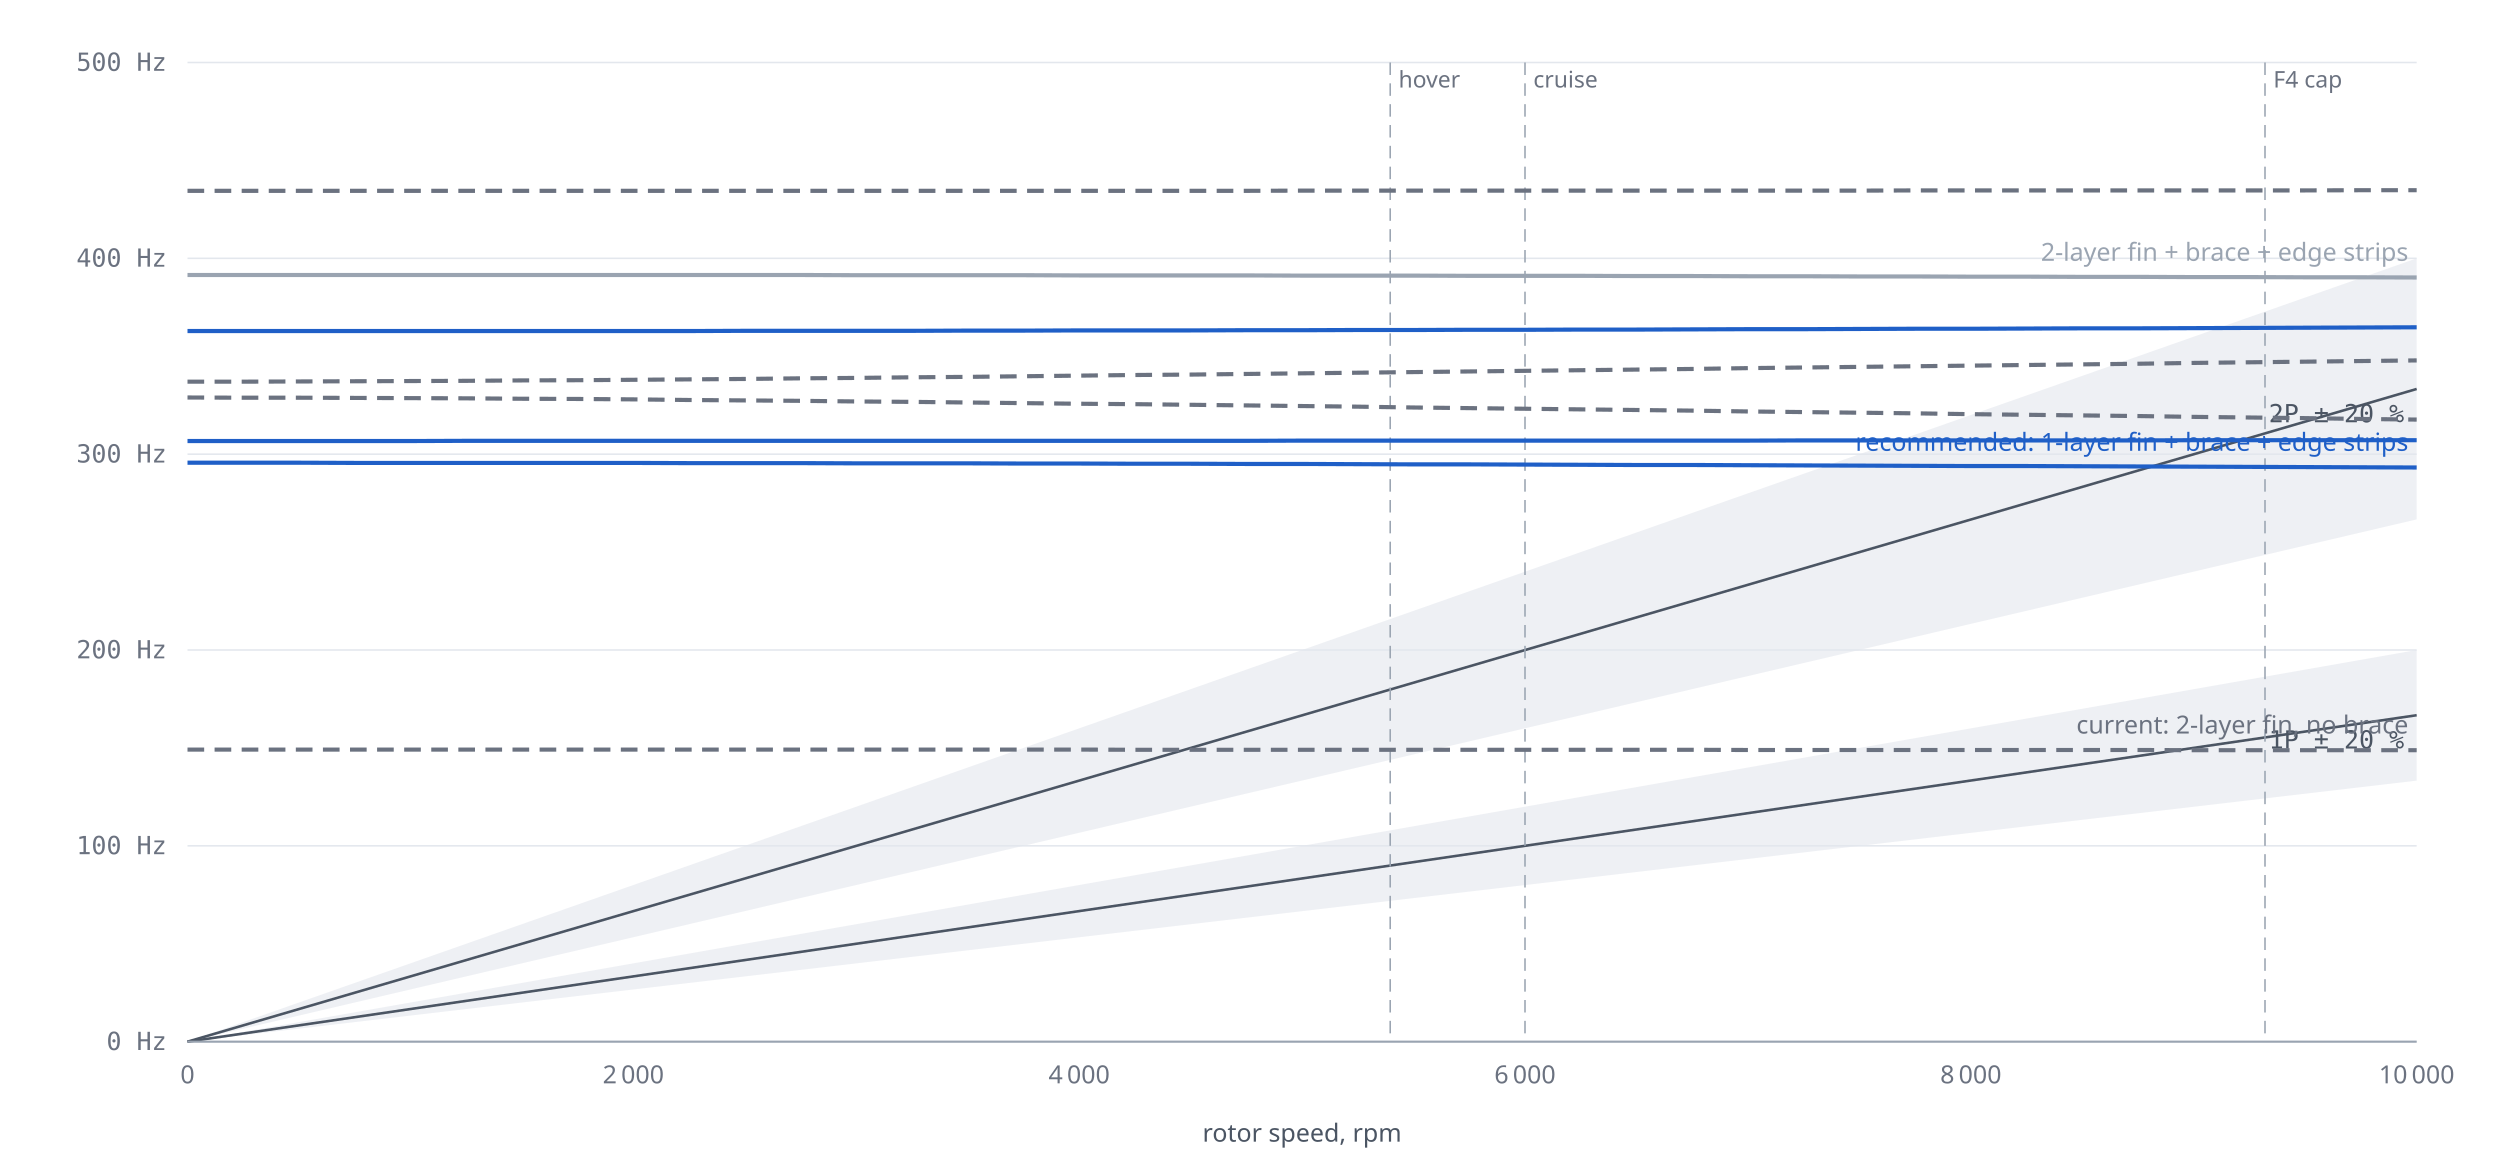
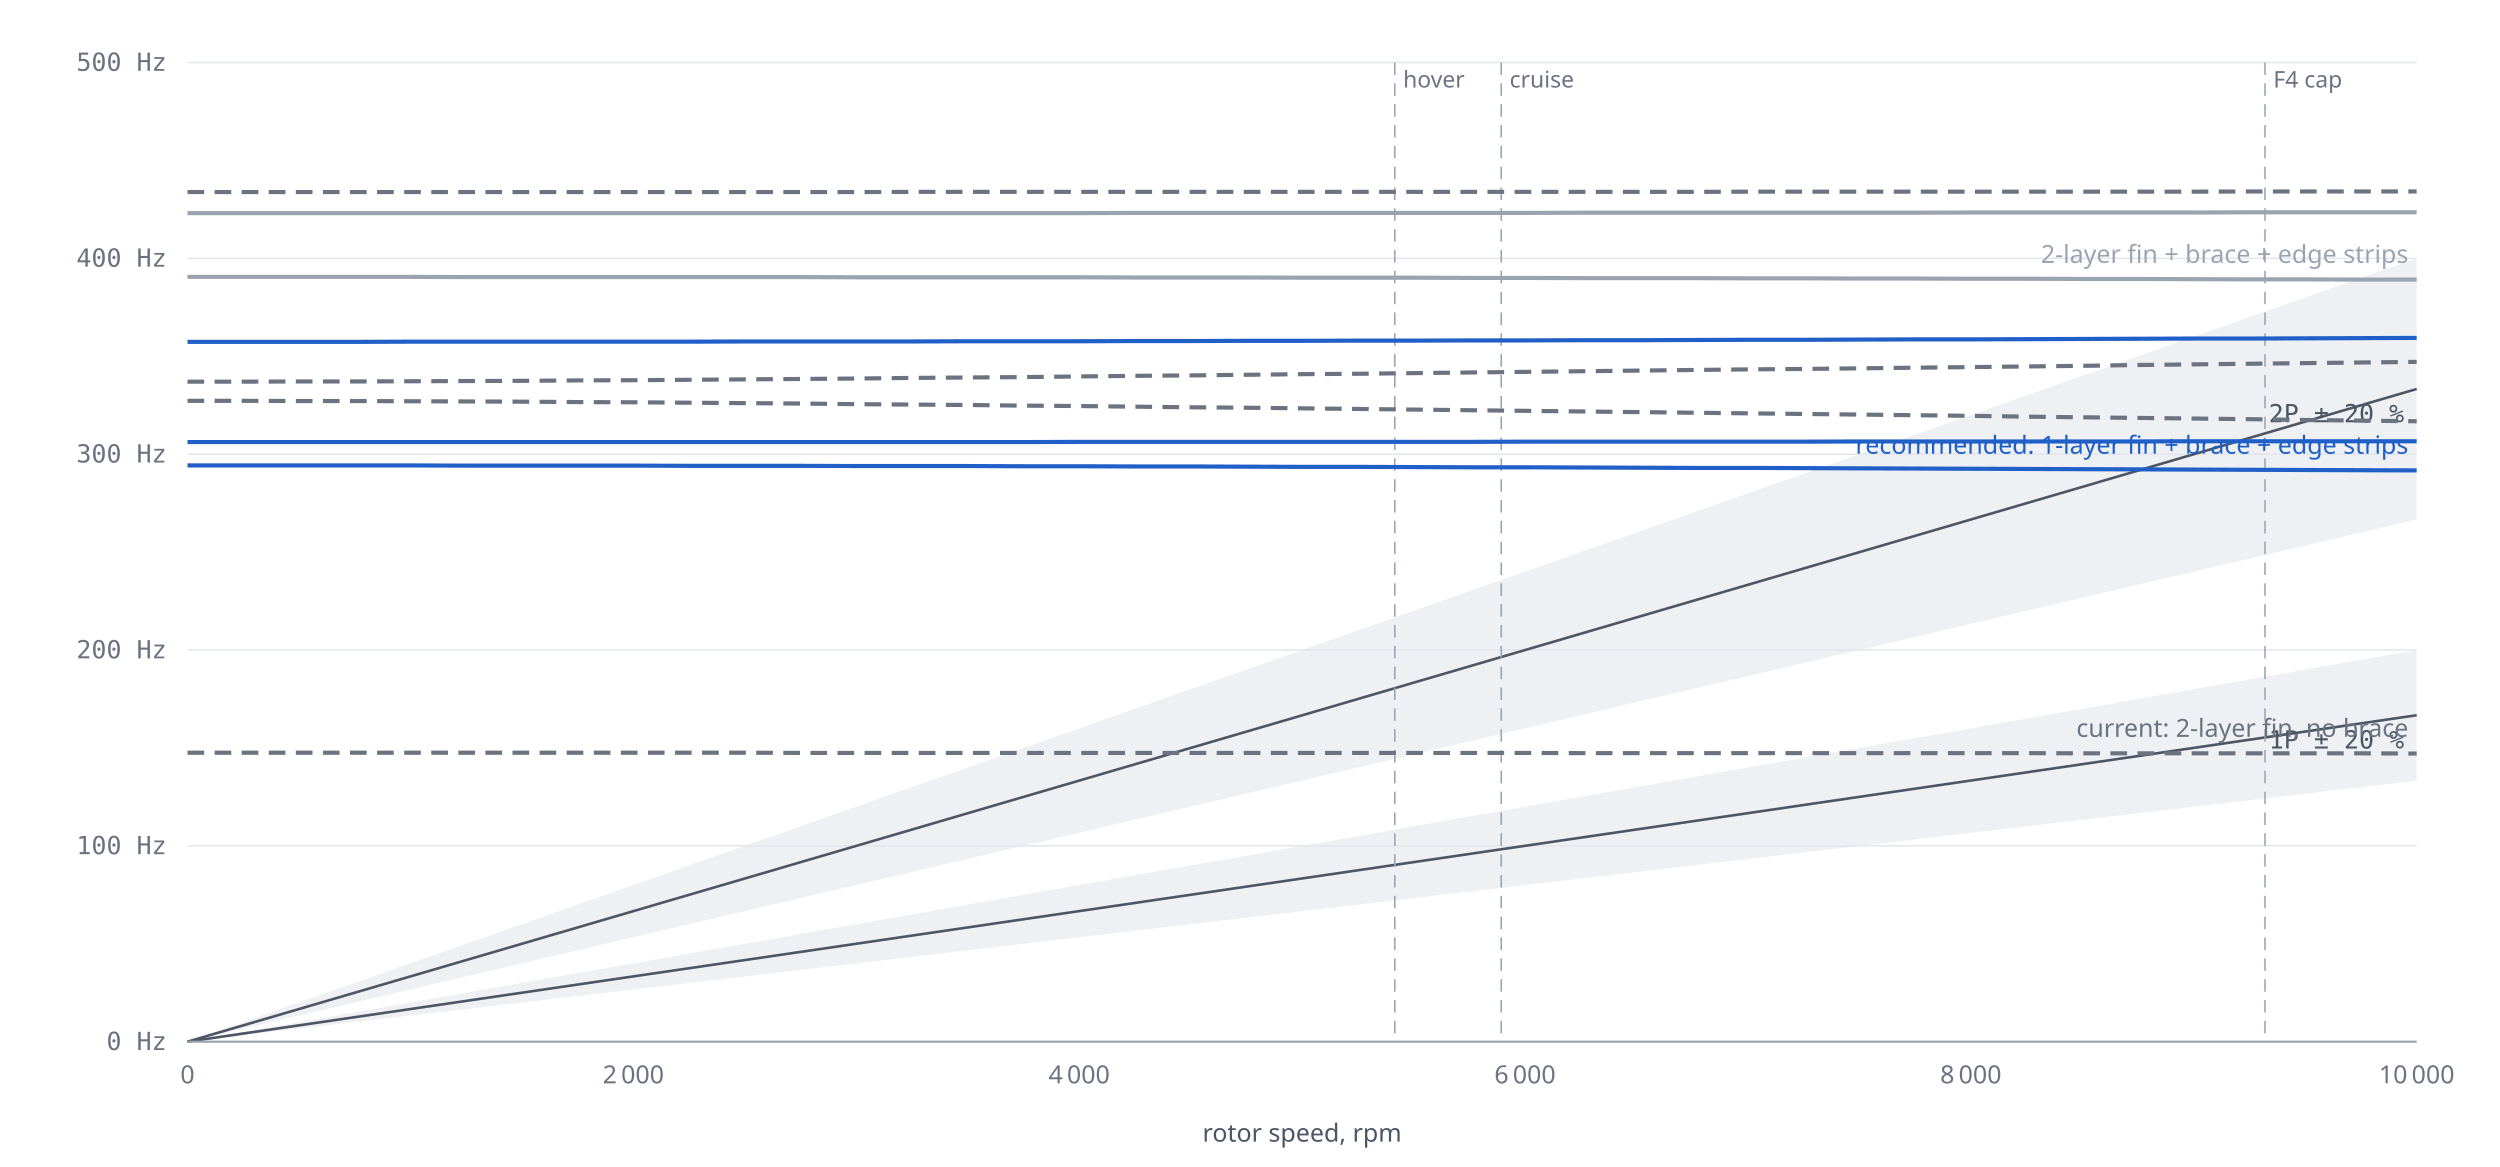
<svg xmlns="http://www.w3.org/2000/svg" viewBox="0 0 1200 560" font-family="IBM Plex Sans, system-ui, sans-serif">
  <polygon points="90.0,500.0 1160.0,312.0 1160.0,374.7 90.0,500.0" fill="#E2E6EC" fill-opacity="0.6" stroke="none" />
  <polygon points="90.0,500.0 1160.0,124.0 1160.0,249.3 90.0,500.0" fill="#E2E6EC" fill-opacity="0.6" stroke="none" />
  <line x1="90" y1="500.0" x2="1160" y2="500.0" stroke="#E3E7ED" stroke-width="0.75" />
  <text x="80" y="504.0" font-size="12" font-family="IBM Plex Mono, monospace" fill="#6B7280" text-anchor="end">0 Hz</text>
  <line x1="90" y1="406.0" x2="1160" y2="406.0" stroke="#E3E7ED" stroke-width="0.75" />
  <text x="80" y="410.0" font-size="12" font-family="IBM Plex Mono, monospace" fill="#6B7280" text-anchor="end">100 Hz</text>
  <line x1="90" y1="312.0" x2="1160" y2="312.0" stroke="#E3E7ED" stroke-width="0.75" />
  <text x="80" y="316.0" font-size="12" font-family="IBM Plex Mono, monospace" fill="#6B7280" text-anchor="end">200 Hz</text>
  <line x1="90" y1="218.0" x2="1160" y2="218.0" stroke="#E3E7ED" stroke-width="0.75" />
  <text x="80" y="222.0" font-size="12" font-family="IBM Plex Mono, monospace" fill="#6B7280" text-anchor="end">300 Hz</text>
  <line x1="90" y1="124.0" x2="1160" y2="124.0" stroke="#E3E7ED" stroke-width="0.75" />
  <text x="80" y="128.0" font-size="12" font-family="IBM Plex Mono, monospace" fill="#6B7280" text-anchor="end">400 Hz</text>
  <line x1="90" y1="30.0" x2="1160" y2="30.0" stroke="#E3E7ED" stroke-width="0.75" />
  <text x="80" y="34.0" font-size="12" font-family="IBM Plex Mono, monospace" fill="#6B7280" text-anchor="end">500 Hz</text>
  <text x="90.0" y="520" font-size="12" font-family="IBM Plex Mono  monospace" fill="#6B7280" text-anchor="middle">0</text>
  <text x="304.0" y="520" font-size="12" font-family="IBM Plex Mono  monospace" fill="#6B7280" text-anchor="middle">2 000</text>
  <text x="518.0" y="520" font-size="12" font-family="IBM Plex Mono  monospace" fill="#6B7280" text-anchor="middle">4 000</text>
  <text x="732.0" y="520" font-size="12" font-family="IBM Plex Mono  monospace" fill="#6B7280" text-anchor="middle">6 000</text>
  <text x="946.0" y="520" font-size="12" font-family="IBM Plex Mono  monospace" fill="#6B7280" text-anchor="middle">8 000</text>
  <text x="1160.0" y="520" font-size="12" font-family="IBM Plex Mono  monospace" fill="#6B7280" text-anchor="middle">10 000</text>
  <text x="625.0" y="548" font-size="12" fill="#4B5563" text-anchor="middle">rotor speed, rpm</text>
  <line x1="90.0" y1="500.0" x2="1160.0" y2="343.3" stroke="#4B5563" stroke-width="1.25" />
  <text x="1154.0" y="359.3" font-size="12" font-family="IBM Plex Mono, monospace" fill="#4B5563" text-anchor="end">1P ± 20 %</text>
  <line x1="90.0" y1="500.0" x2="1160.0" y2="186.7" stroke="#4B5563" stroke-width="1.25" />
  <text x="1154.0" y="202.7" font-size="12" font-family="IBM Plex Mono, monospace" fill="#4B5563" text-anchor="end">2P ± 20 %</text>
-   <line x1="667.3" y1="30" x2="667.3" y2="500" stroke="#9AA4B1" stroke-width="0.75" stroke-dasharray="6 4" />
-   <text x="671.3" y="42" font-size="11" fill="#6B7280">hover</text>
-   <line x1="732.0" y1="30" x2="732.0" y2="500" stroke="#9AA4B1" stroke-width="0.75" stroke-dasharray="6 4" />
-   <text x="736.0" y="42" font-size="11" fill="#6B7280">cruise</text>
+   <line x1="669.5" y1="30" x2="669.5" y2="500" stroke="#9AA4B1" stroke-width="0.75" stroke-dasharray="6 4" />
+   <text x="673.5" y="42" font-size="11" fill="#6B7280">hover</text>
+   <line x1="720.6" y1="30" x2="720.6" y2="500" stroke="#9AA4B1" stroke-width="0.75" stroke-dasharray="6 4" />
+   <text x="724.6" y="42" font-size="11" fill="#6B7280">cruise</text>
  <line x1="1087.2" y1="30" x2="1087.2" y2="500" stroke="#9AA4B1" stroke-width="0.75" stroke-dasharray="6 4" />
  <text x="1091.2" y="42" font-size="11" fill="#6B7280">F4 cap</text>
-   <polyline points="90.0,359.8 116.8,359.8 143.5,359.8 170.2,359.8 197.0,359.8 223.8,359.8 250.5,359.8 277.2,359.8 304.0,359.8 330.8,359.8 357.5,359.8 384.2,359.8 411.0,359.8 437.8,359.8 464.5,359.8 491.2,359.8 518.0,359.8 544.8,359.9 571.5,359.9 598.2,359.9 625.0,359.9 651.8,359.9 678.5,359.9 705.2,359.9 732.0,359.9 758.8,359.9 785.5,359.9 812.2,359.9 839.0,360.0 865.8,360.0 892.5,360.0 919.2,360.0 946.0,360.0 972.8,360.0 999.5,360.0 1026.2,360.0 1053.0,360.1 1079.8,360.1 1106.5,360.1 1133.2,360.1 1160.0,360.1" fill="none" stroke="#6B7280" stroke-width="2" stroke-dasharray="8 5" />
-   <polyline points="90.0,190.8 116.8,190.9 143.5,190.9 170.2,191.0 197.0,191.1 223.8,191.2 250.5,191.4 277.2,191.5 304.0,191.7 330.8,192.0 357.5,192.2 384.2,192.4 411.0,192.7 437.8,192.9 464.5,193.2 491.2,193.5 518.0,193.8 544.8,194.0 571.5,194.3 598.2,194.6 625.0,194.9 651.8,195.2 678.5,195.6 705.2,195.9 732.0,196.2 758.8,196.5 785.5,196.8 812.2,197.1 839.0,197.5 865.8,197.8 892.5,198.1 919.2,198.4 946.0,198.8 972.8,199.1 999.5,199.4 1026.2,199.7 1053.0,200.1 1079.8,200.4 1106.5,200.7 1133.2,201.1 1160.0,201.4" fill="none" stroke="#6B7280" stroke-width="2" stroke-dasharray="8 5" />
-   <polyline points="90.0,183.2 116.8,183.2 143.5,183.1 170.2,183.0 197.0,182.9 223.8,182.8 250.5,182.6 277.2,182.5 304.0,182.3 330.8,182.1 357.5,181.9 384.2,181.6 411.0,181.4 437.8,181.1 464.5,180.9 491.2,180.6 518.0,180.3 544.8,180.0 571.5,179.8 598.2,179.5 625.0,179.2 651.8,178.9 678.5,178.6 705.2,178.3 732.0,178.0 758.8,177.7 785.5,177.4 812.2,177.1 839.0,176.7 865.8,176.4 892.5,176.1 919.2,175.8 946.0,175.5 972.8,175.2 999.5,174.9 1026.2,174.6 1053.0,174.2 1079.8,173.9 1106.5,173.6 1133.2,173.3 1160.0,173.0" fill="none" stroke="#6B7280" stroke-width="2" stroke-dasharray="8 5" />
-   <polyline points="90.0,91.6 116.8,91.6 143.5,91.6 170.2,91.6 197.0,91.6 223.8,91.6 250.5,91.6 277.2,91.6 304.0,91.6 330.8,91.6 357.5,91.6 384.2,91.6 411.0,91.6 437.8,91.6 464.5,91.6 491.2,91.6 518.0,91.6 544.8,91.6 571.5,91.6 598.2,91.6 625.0,91.5 651.8,91.5 678.5,91.5 705.2,91.5 732.0,91.5 758.8,91.5 785.5,91.5 812.2,91.5 839.0,91.5 865.8,91.5 892.5,91.5 919.2,91.4 946.0,91.4 972.8,91.4 999.5,91.4 1026.2,91.4 1053.0,91.4 1079.8,91.4 1106.5,91.4 1133.2,91.3 1160.0,91.3" fill="none" stroke="#6B7280" stroke-width="2" stroke-dasharray="8 5" />
-   <text x="1156" y="352.1" font-size="12" fill="#6B7280" text-anchor="end">current: 2-layer fin, no brace</text>
-   <polyline points="90.0,132.0 116.8,132.0 143.5,132.0 170.2,132.0 197.0,132.0 223.8,132.0 250.5,132.0 277.2,132.0 304.0,132.0 330.8,132.0 357.5,132.0 384.2,132.0 411.0,132.1 437.8,132.1 464.5,132.1 491.2,132.1 518.0,132.2 544.8,132.2 571.5,132.2 598.2,132.2 625.0,132.3 651.8,132.3 678.5,132.3 705.2,132.4 732.0,132.4 758.8,132.4 785.5,132.5 812.2,132.5 839.0,132.6 865.8,132.6 892.5,132.7 919.2,132.7 946.0,132.8 972.8,132.8 999.5,132.9 1026.2,132.9 1053.0,133.0 1079.8,133.0 1106.5,133.1 1133.2,133.1 1160.0,133.2" fill="none" stroke="#9AA4B1" stroke-width="2" />
-   <text x="1156" y="125.2" font-size="12" fill="#9AA4B1" text-anchor="end">2-layer fin + brace + edge strips</text>
-   <polyline points="90.0,222.1 116.8,222.1 143.5,222.1 170.2,222.2 197.0,222.2 223.8,222.2 250.5,222.2 277.2,222.2 304.0,222.2 330.8,222.3 357.5,222.3 384.2,222.3 411.0,222.4 437.8,222.4 464.5,222.4 491.2,222.5 518.0,222.5 544.8,222.6 571.5,222.6 598.2,222.7 625.0,222.7 651.8,222.8 678.5,222.9 705.2,222.9 732.0,223.0 758.8,223.1 785.5,223.2 812.2,223.2 839.0,223.3 865.8,223.4 892.5,223.5 919.2,223.6 946.0,223.7 972.8,223.7 999.5,223.8 1026.2,223.9 1053.0,224.0 1079.8,224.1 1106.5,224.2 1133.2,224.3 1160.0,224.4" fill="none" stroke="#1F5FC7" stroke-width="2" />
-   <polyline points="90.0,211.7 116.8,211.7 143.5,211.7 170.2,211.7 197.0,211.7 223.8,211.6 250.5,211.6 277.2,211.6 304.0,211.6 330.8,211.6 357.5,211.6 384.2,211.6 411.0,211.6 437.8,211.6 464.5,211.6 491.2,211.6 518.0,211.6 544.8,211.6 571.5,211.6 598.2,211.6 625.0,211.5 651.8,211.5 678.5,211.5 705.2,211.5 732.0,211.5 758.8,211.5 785.5,211.5 812.2,211.5 839.0,211.5 865.8,211.4 892.5,211.4 919.2,211.4 946.0,211.4 972.8,211.4 999.5,211.4 1026.2,211.4 1053.0,211.3 1079.8,211.3 1106.5,211.3 1133.2,211.3 1160.0,211.3" fill="none" stroke="#1F5FC7" stroke-width="2" />
-   <polyline points="90.0,158.9 116.8,158.9 143.5,158.9 170.2,158.9 197.0,158.9 223.8,158.9 250.5,158.9 277.2,158.9 304.0,158.9 330.8,158.9 357.5,158.8 384.2,158.8 411.0,158.8 437.8,158.8 464.5,158.7 491.2,158.7 518.0,158.6 544.8,158.6 571.5,158.6 598.2,158.5 625.0,158.5 651.8,158.4 678.5,158.4 705.2,158.3 732.0,158.3 758.8,158.2 785.5,158.2 812.2,158.1 839.0,158.0 865.8,158.0 892.5,157.9 919.2,157.8 946.0,157.8 972.8,157.7 999.5,157.6 1026.2,157.6 1053.0,157.5 1079.8,157.4 1106.5,157.3 1133.2,157.2 1160.0,157.1" fill="none" stroke="#1F5FC7" stroke-width="2" />
-   <text x="1156" y="216.4" font-size="12" fill="#1F5FC7" text-anchor="end">recommended: 1-layer fin + brace + edge strips</text>
+   <polyline points="90.0,361.3 116.8,361.3 143.5,361.3 170.2,361.3 197.0,361.3 223.8,361.3 250.5,361.3 277.2,361.3 304.0,361.3 330.8,361.3 357.5,361.3 384.2,361.4 411.0,361.4 437.8,361.4 464.5,361.4 491.2,361.4 518.0,361.4 544.8,361.4 571.5,361.4 598.2,361.4 625.0,361.4 651.8,361.4 678.5,361.4 705.2,361.4 732.0,361.4 758.8,361.5 785.5,361.5 812.2,361.5 839.0,361.5 865.8,361.5 892.5,361.5 919.2,361.5 946.0,361.5 972.8,361.5 999.5,361.6 1026.2,361.6 1053.0,361.6 1079.8,361.6 1106.5,361.6 1133.2,361.6 1160.0,361.7" fill="none" stroke="#6B7280" stroke-width="2" stroke-dasharray="8 5" />
+   <polyline points="90.0,192.4 116.8,192.4 143.5,192.5 170.2,192.5 197.0,192.6 223.8,192.7 250.5,192.8 277.2,193.0 304.0,193.1 330.8,193.3 357.5,193.5 384.2,193.7 411.0,194.0 437.8,194.2 464.5,194.4 491.2,194.7 518.0,194.9 544.8,195.2 571.5,195.5 598.2,195.7 625.0,196.0 651.8,196.3 678.5,196.6 705.2,196.9 732.0,197.2 758.8,197.5 785.5,197.8 812.2,198.1 839.0,198.4 865.8,198.7 892.5,199.0 919.2,199.3 946.0,199.6 972.8,200.0 999.5,200.3 1026.2,200.6 1053.0,200.9 1079.8,201.2 1106.5,201.6 1133.2,201.9 1160.0,202.2" fill="none" stroke="#6B7280" stroke-width="2" stroke-dasharray="8 5" />
+   <polyline points="90.0,183.2 116.8,183.2 143.5,183.1 170.2,183.1 197.0,183.0 223.8,182.9 250.5,182.8 277.2,182.6 304.0,182.5 330.8,182.3 357.5,182.1 384.2,181.9 411.0,181.7 437.8,181.4 464.5,181.2 491.2,181.0 518.0,180.7 544.8,180.4 571.5,180.2 598.2,179.9 625.0,179.6 651.8,179.4 678.5,179.1 705.2,178.8 732.0,178.5 758.8,178.2 785.5,177.9 812.2,177.6 839.0,177.3 865.8,177.1 892.5,176.8 919.2,176.5 946.0,176.2 972.8,175.9 999.5,175.6 1026.2,175.2 1053.0,174.9 1079.8,174.6 1106.5,174.3 1133.2,174.0 1160.0,173.7" fill="none" stroke="#6B7280" stroke-width="2" stroke-dasharray="8 5" />
+   <polyline points="90.0,92.2 116.8,92.2 143.5,92.2 170.2,92.2 197.0,92.2 223.8,92.2 250.5,92.2 277.2,92.2 304.0,92.2 330.8,92.2 357.5,92.2 384.2,92.2 411.0,92.2 437.8,92.1 464.5,92.1 491.2,92.1 518.0,92.1 544.8,92.1 571.5,92.1 598.2,92.1 625.0,92.1 651.8,92.1 678.5,92.1 705.2,92.1 732.0,92.1 758.8,92.1 785.5,92.1 812.2,92.1 839.0,92.0 865.8,92.0 892.5,92.0 919.2,92.0 946.0,92.0 972.8,92.0 999.5,92.0 1026.2,92.0 1053.0,92.0 1079.8,91.9 1106.5,91.9 1133.2,91.9 1160.0,91.9" fill="none" stroke="#6B7280" stroke-width="2" stroke-dasharray="8 5" />
+   <text x="1156" y="353.7" font-size="12" fill="#6B7280" text-anchor="end">current: 2-layer fin, no brace</text>
+   <polyline points="90.0,132.9 116.8,132.9 143.5,132.9 170.2,132.9 197.0,132.9 223.8,133.0 250.5,133.0 277.2,133.0 304.0,133.0 330.8,133.0 357.5,133.0 384.2,133.0 411.0,133.1 437.8,133.1 464.5,133.1 491.2,133.1 518.0,133.1 544.8,133.2 571.5,133.2 598.2,133.2 625.0,133.3 651.8,133.3 678.5,133.3 705.2,133.4 732.0,133.4 758.8,133.5 785.5,133.5 812.2,133.5 839.0,133.6 865.8,133.6 892.5,133.7 919.2,133.7 946.0,133.8 972.8,133.8 999.5,133.9 1026.2,133.9 1053.0,134.0 1079.8,134.1 1106.5,134.1 1133.2,134.2 1160.0,134.2" fill="none" stroke="#9AA4B1" stroke-width="2" />
+   <polyline points="90.0,102.3 116.8,102.3 143.5,102.3 170.2,102.3 197.0,102.3 223.8,102.3 250.5,102.3 277.2,102.3 304.0,102.3 330.8,102.3 357.5,102.3 384.2,102.3 411.0,102.3 437.8,102.3 464.5,102.3 491.2,102.3 518.0,102.3 544.8,102.2 571.5,102.2 598.2,102.2 625.0,102.2 651.8,102.2 678.5,102.2 705.2,102.2 732.0,102.2 758.8,102.1 785.5,102.1 812.2,102.1 839.0,102.1 865.8,102.1 892.5,102.1 919.2,102.1 946.0,102.0 972.8,102.0 999.5,102.0 1026.2,102.0 1053.0,102.0 1079.8,101.9 1106.5,101.9 1133.2,101.9 1160.0,101.9" fill="none" stroke="#9AA4B1" stroke-width="2" />
+   <text x="1156" y="126.2" font-size="12" fill="#9AA4B1" text-anchor="end">2-layer fin + brace + edge strips</text>
+   <polyline points="90.0,223.4 116.8,223.4 143.5,223.4 170.2,223.4 197.0,223.4 223.8,223.5 250.5,223.5 277.2,223.5 304.0,223.5 330.8,223.6 357.5,223.6 384.2,223.6 411.0,223.7 437.8,223.7 464.5,223.7 491.2,223.8 518.0,223.8 544.8,223.9 571.5,223.9 598.2,224.0 625.0,224.1 651.8,224.1 678.5,224.2 705.2,224.3 732.0,224.3 758.8,224.4 785.5,224.5 812.2,224.6 839.0,224.6 865.8,224.7 892.5,224.8 919.2,224.9 946.0,225.0 972.8,225.1 999.5,225.2 1026.2,225.3 1053.0,225.4 1079.8,225.5 1106.5,225.6 1133.2,225.7 1160.0,225.8" fill="none" stroke="#1F5FC7" stroke-width="2" />
+   <polyline points="90.0,212.2 116.8,212.2 143.5,212.2 170.2,212.2 197.0,212.2 223.8,212.2 250.5,212.2 277.2,212.2 304.0,212.2 330.8,212.2 357.5,212.2 384.2,212.2 411.0,212.2 437.8,212.2 464.5,212.2 491.2,212.2 518.0,212.1 544.8,212.1 571.5,212.1 598.2,212.1 625.0,212.1 651.8,212.1 678.5,212.1 705.2,212.1 732.0,212.0 758.8,212.0 785.5,212.0 812.2,212.0 839.0,212.0 865.8,212.0 892.5,211.9 919.2,211.9 946.0,211.9 972.8,211.9 999.5,211.9 1026.2,211.9 1053.0,211.8 1079.8,211.8 1106.5,211.8 1133.2,211.8 1160.0,211.8" fill="none" stroke="#1F5FC7" stroke-width="2" />
+   <polyline points="90.0,164.1 116.8,164.1 143.5,164.1 170.2,164.1 197.0,164.0 223.8,164.0 250.5,164.0 277.2,164.0 304.0,164.0 330.8,164.0 357.5,163.9 384.2,163.9 411.0,163.9 437.8,163.9 464.5,163.8 491.2,163.8 518.0,163.8 544.8,163.7 571.5,163.7 598.2,163.6 625.0,163.6 651.8,163.5 678.5,163.5 705.2,163.4 732.0,163.4 758.8,163.3 785.5,163.3 812.2,163.2 839.0,163.1 865.8,163.1 892.5,163.0 919.2,162.9 946.0,162.9 972.8,162.8 999.5,162.7 1026.2,162.6 1053.0,162.5 1079.8,162.5 1106.5,162.4 1133.2,162.3 1160.0,162.2" fill="none" stroke="#1F5FC7" stroke-width="2" />
+   <text x="1156" y="217.8" font-size="12" fill="#1F5FC7" text-anchor="end">recommended: 1-layer fin + brace + edge strips</text>
  <line x1="90" y1="500" x2="1160" y2="500" stroke="#9AA4B1" stroke-width="1" />
</svg>
